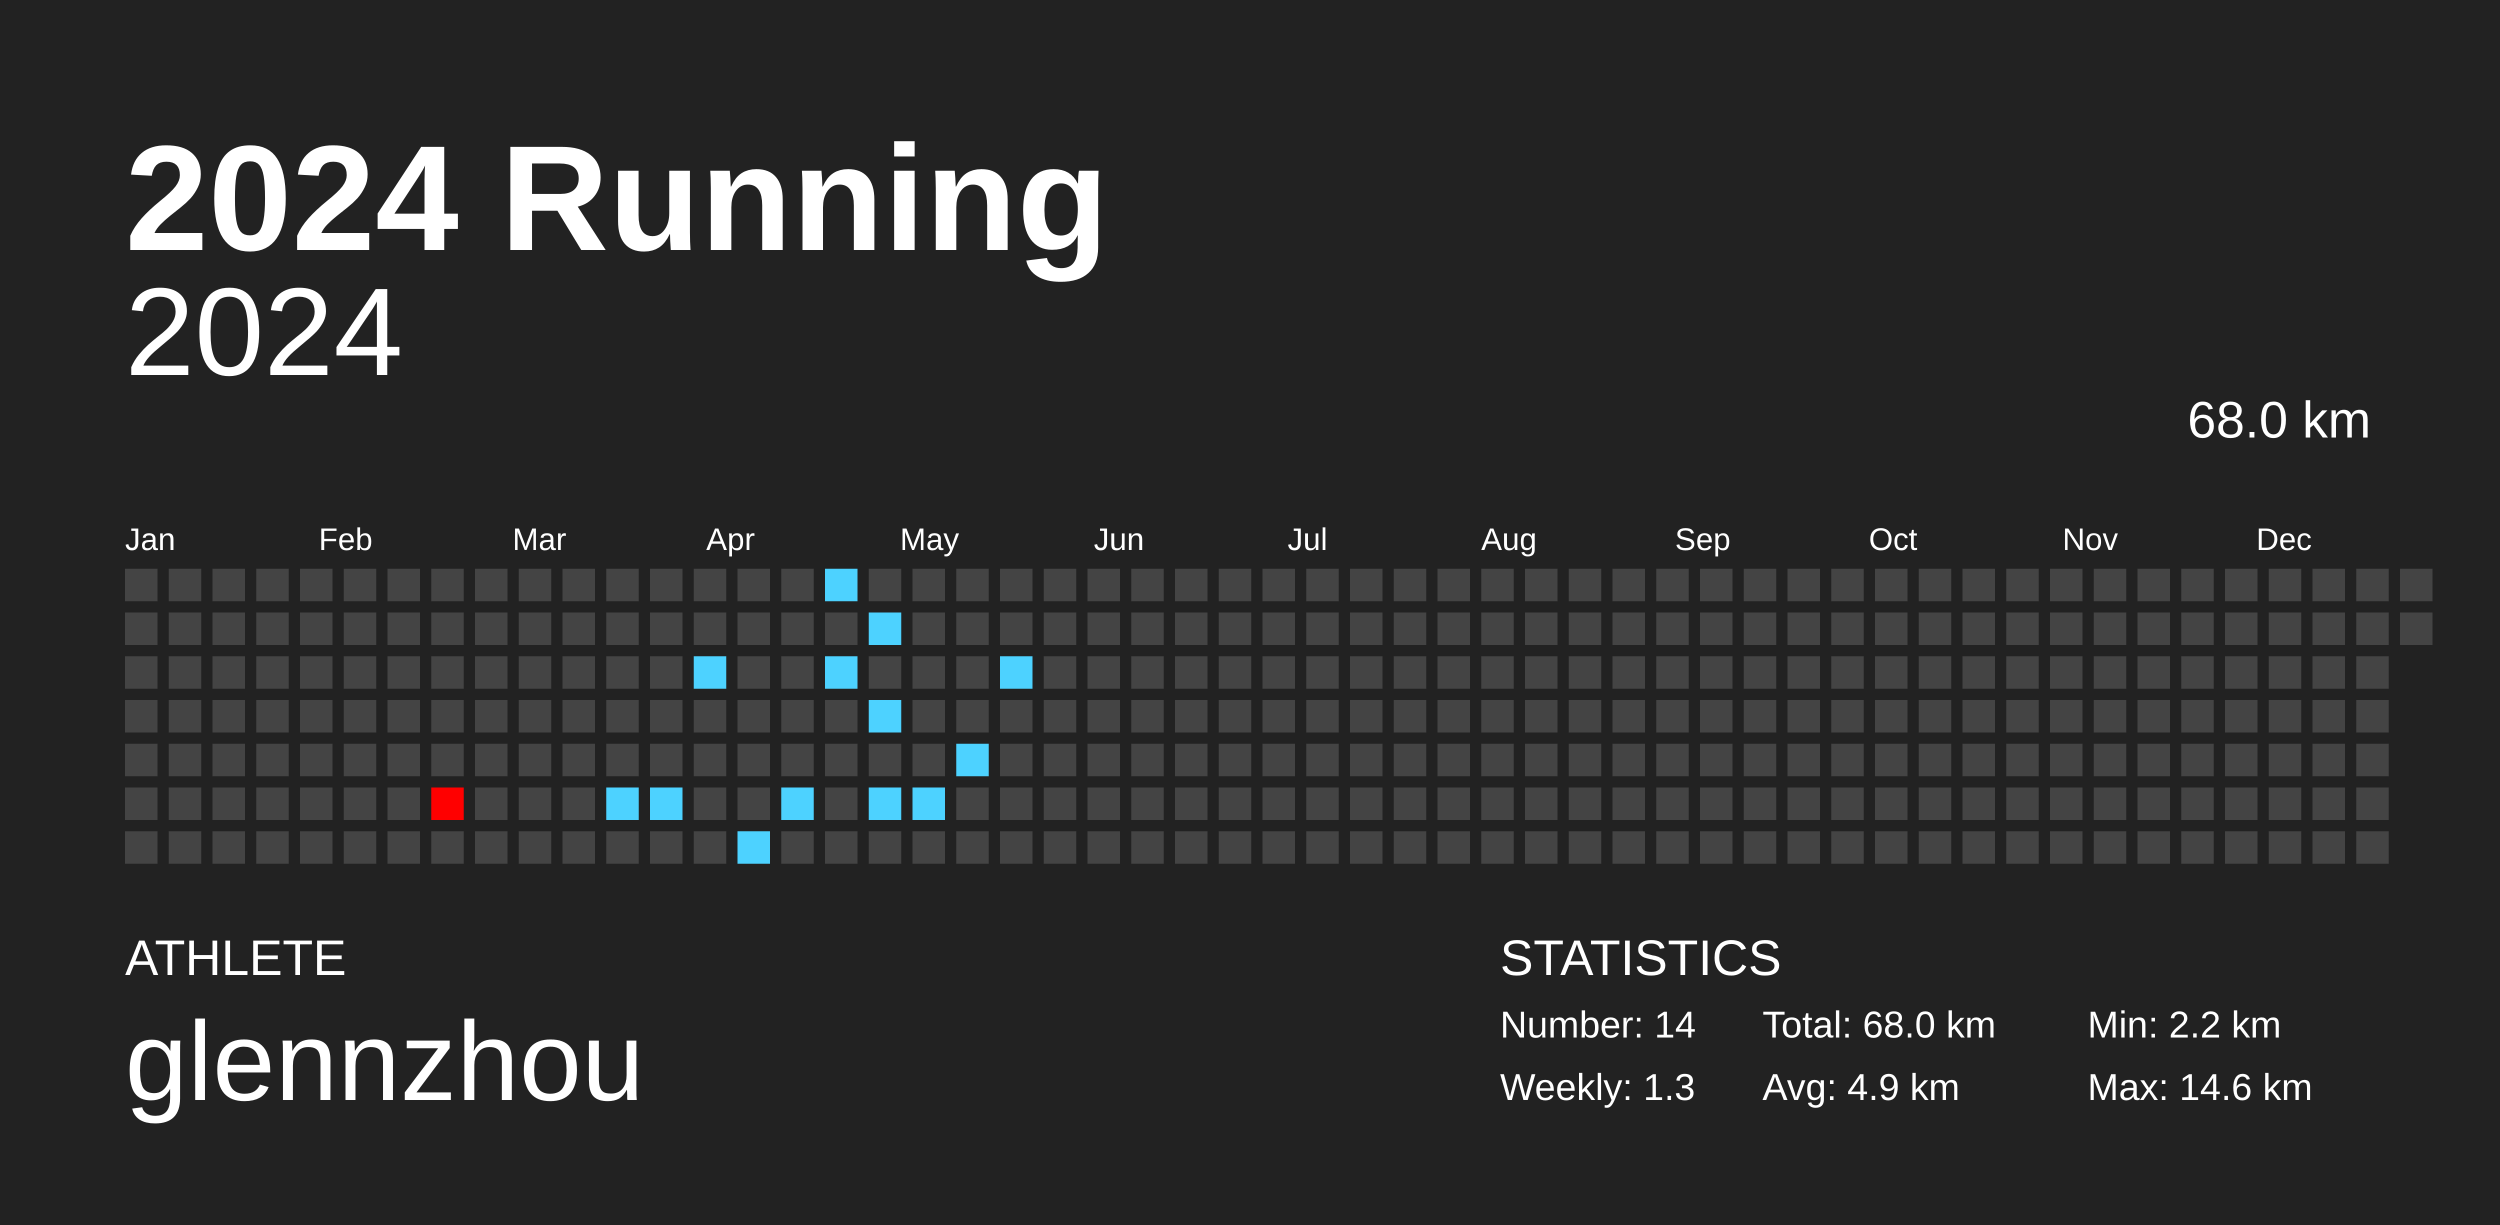
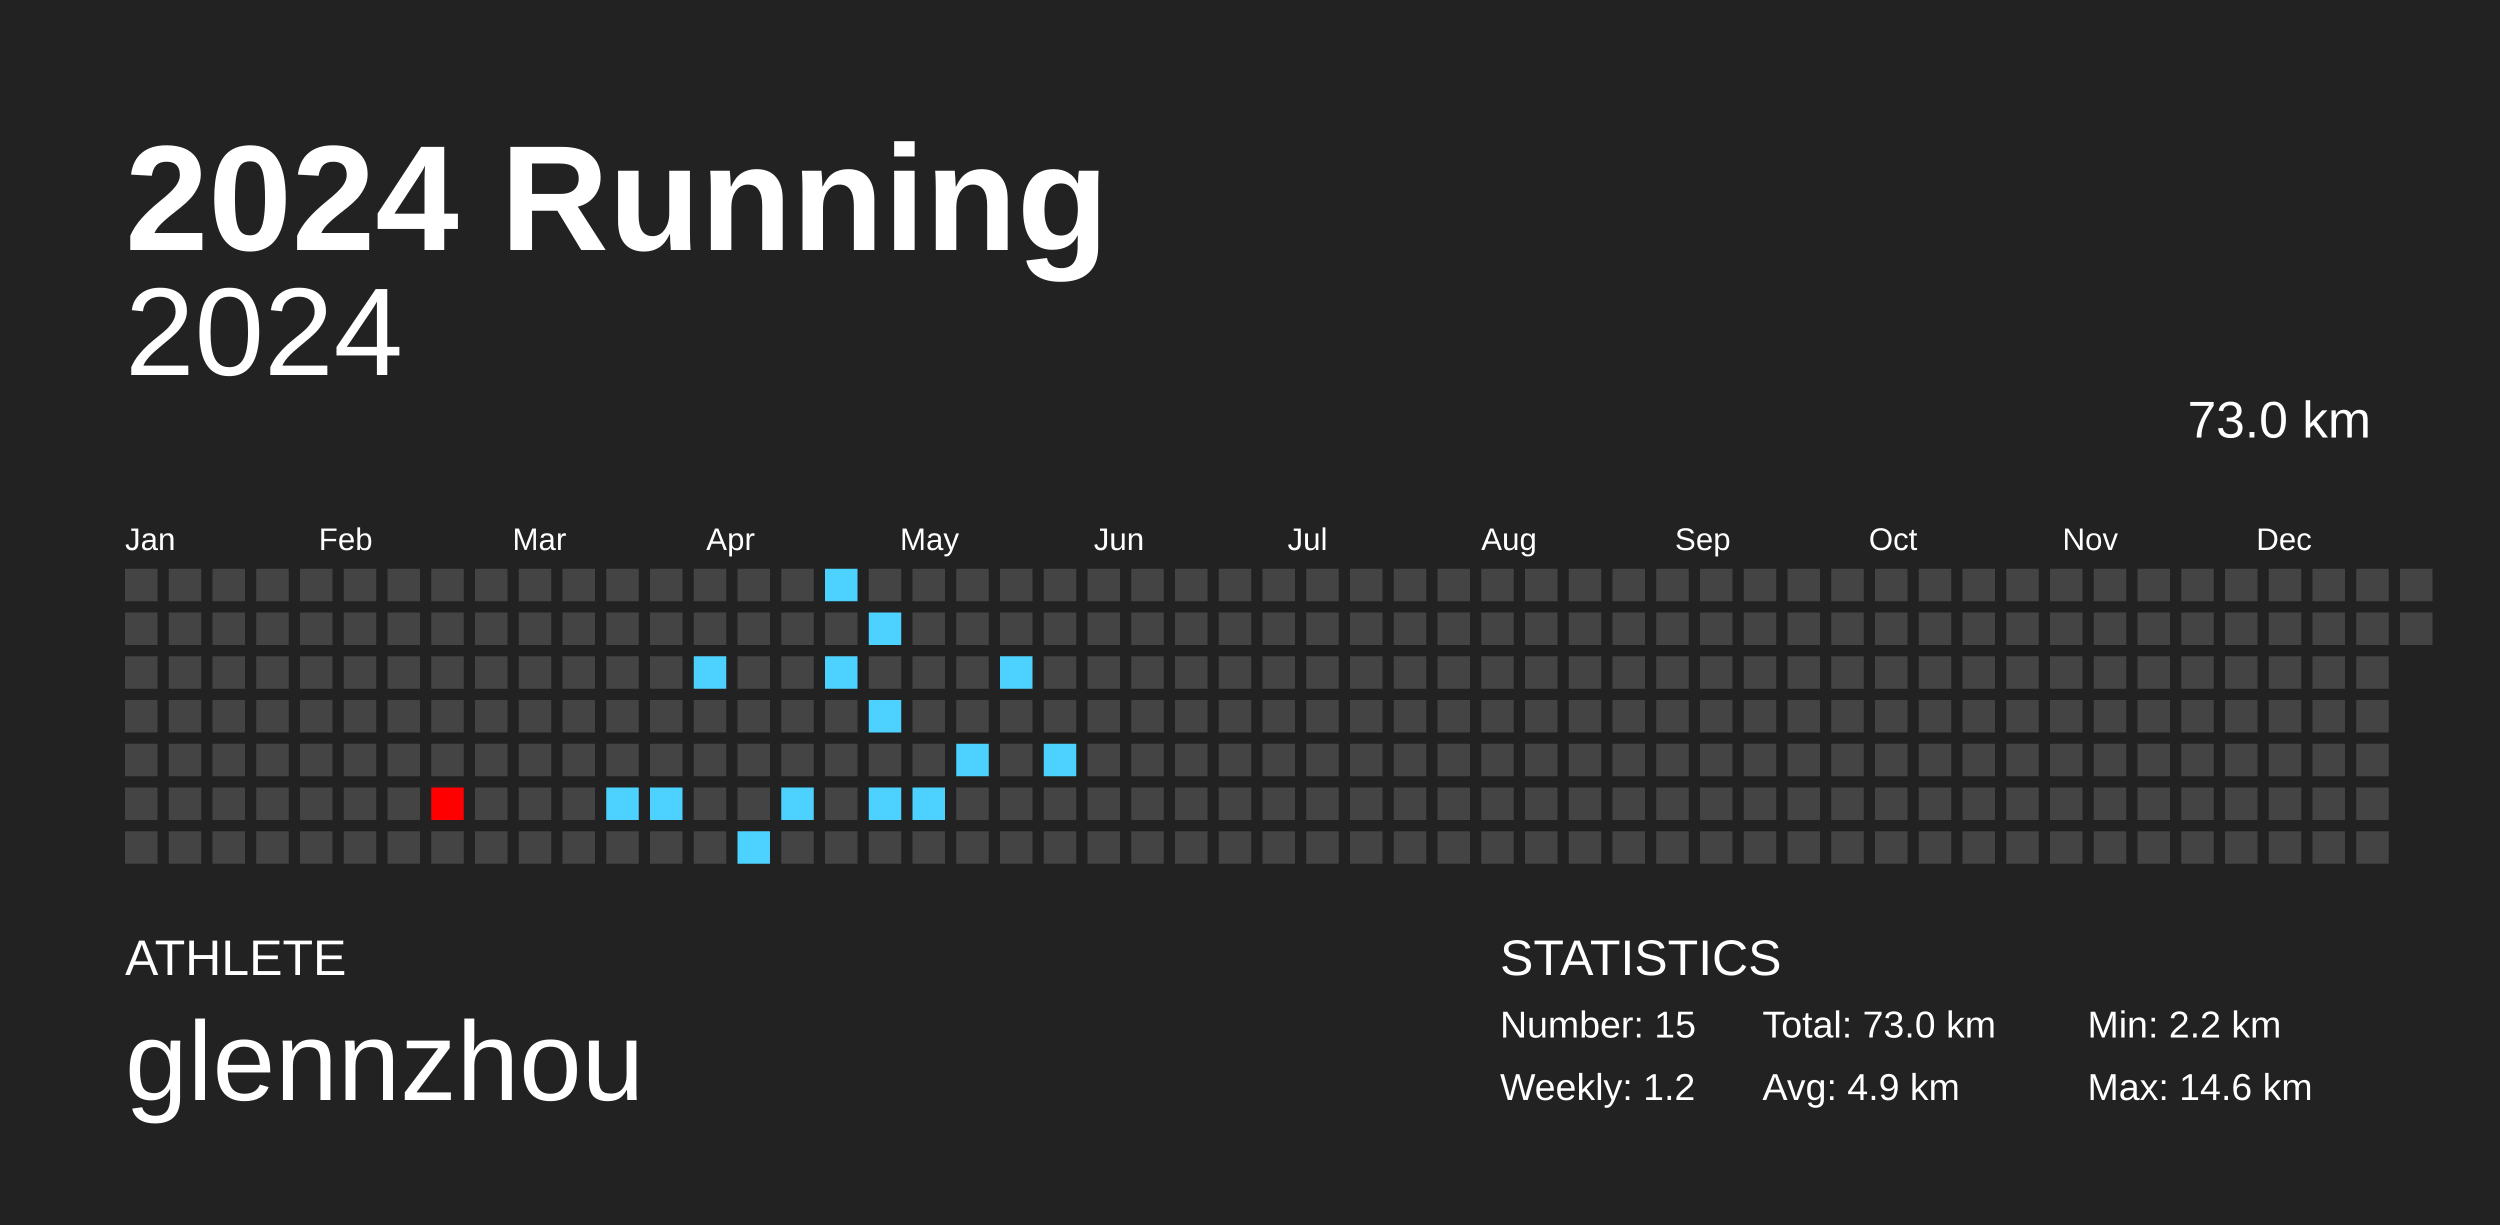
<svg xmlns="http://www.w3.org/2000/svg" baseProfile="full" height="98mm" version="1.1" viewBox="0,0,200,98" width="200mm">
  <defs />
  <rect fill="#222222" height="98" width="200" x="0" y="0" />
  <text fill="#FFFFFF" style="font-size:12px; font-family:Arial; font-weight:bold;" x="10" y="20">2024 Running</text>
  <text fill="#FFFFFF" style="font-size:4px; font-family:Arial" x="10" y="78">ATHLETE</text>
  <text fill="#FFFFFF" style="font-size:9px; font-family:Arial" x="10" y="88">glennzhou</text>
  <text fill="#FFFFFF" style="font-size:4px; font-family:Arial" x="120" y="78">STATISTICS</text>
-   <text fill="#FFFFFF" style="font-size:3px; font-family:Arial" x="120" y="83">Number: 14</text>
-   <text fill="#FFFFFF" style="font-size:3px; font-family:Arial" x="120" y="88">Weekly: 1.3</text>
-   <text fill="#FFFFFF" style="font-size:3px; font-family:Arial" x="141" y="83">Total: 68.0 km</text>
+   <text fill="#FFFFFF" style="font-size:3px; font-family:Arial" x="120" y="83">Number: 15</text>
+   <text fill="#FFFFFF" style="font-size:3px; font-family:Arial" x="120" y="88">Weekly: 1.2</text>
+   <text fill="#FFFFFF" style="font-size:3px; font-family:Arial" x="141" y="83">Total: 73.0 km</text>
  <text fill="#FFFFFF" style="font-size:3px; font-family:Arial" x="141" y="88">Avg: 4.9 km</text>
  <text fill="#FFFFFF" style="font-size:3px; font-family:Arial" x="167" y="83">Min: 2.2 km</text>
  <text fill="#FFFFFF" style="font-size:3px; font-family:Arial" x="167" y="88">Max: 14.6 km</text>
  <text alignment-baseline="hanging" fill="#FFFFFF" style="font-size:10.0px; font-family:Arial;" x="10" y="30">2024</text>
-   <text alignment-baseline="hanging" fill="#FFFFFF" style="font-size:4.125px; font-family:Arial;" x="175" y="35">68.0 km</text>
+   <text alignment-baseline="hanging" fill="#FFFFFF" style="font-size:4.125px; font-family:Arial;" x="175" y="35">73.0 km</text>
  <text fill="#FFFFFF" style="font-size:2.5px; font-family:Arial" x="10.0" y="44">Jan</text>
  <text fill="#FFFFFF" style="font-size:2.5px; font-family:Arial" x="25.5" y="44">Feb</text>
  <text fill="#FFFFFF" style="font-size:2.5px; font-family:Arial" x="41.0" y="44">Mar</text>
  <text fill="#FFFFFF" style="font-size:2.5px; font-family:Arial" x="56.5" y="44">Apr</text>
  <text fill="#FFFFFF" style="font-size:2.5px; font-family:Arial" x="72.0" y="44">May</text>
  <text fill="#FFFFFF" style="font-size:2.5px; font-family:Arial" x="87.5" y="44">Jun</text>
  <text fill="#FFFFFF" style="font-size:2.5px; font-family:Arial" x="103.0" y="44">Jul</text>
  <text fill="#FFFFFF" style="font-size:2.5px; font-family:Arial" x="118.5" y="44">Aug</text>
  <text fill="#FFFFFF" style="font-size:2.5px; font-family:Arial" x="134.0" y="44">Sep</text>
  <text fill="#FFFFFF" style="font-size:2.5px; font-family:Arial" x="149.5" y="44">Oct</text>
  <text fill="#FFFFFF" style="font-size:2.5px; font-family:Arial" x="165.0" y="44">Nov</text>
  <text fill="#FFFFFF" style="font-size:2.5px; font-family:Arial" x="180.5" y="44">Dec</text>
  <rect fill="#444444" height="2.6" width="2.6" x="10.0" y="45.5" />
  <rect fill="#444444" height="2.6" width="2.6" x="10.0" y="49.0" />
  <rect fill="#444444" height="2.6" width="2.6" x="10.0" y="52.5" />
  <rect fill="#444444" height="2.6" width="2.6" x="10.0" y="56.0" />
  <rect fill="#444444" height="2.6" width="2.6" x="10.0" y="59.5" />
  <rect fill="#444444" height="2.6" width="2.6" x="10.0" y="63.0" />
  <rect fill="#444444" height="2.6" width="2.6" x="10.0" y="66.5" />
  <rect fill="#444444" height="2.6" width="2.6" x="13.5" y="45.5" />
  <rect fill="#444444" height="2.6" width="2.6" x="13.5" y="49.0" />
  <rect fill="#444444" height="2.6" width="2.6" x="13.5" y="52.5" />
  <rect fill="#444444" height="2.6" width="2.6" x="13.5" y="56.0" />
  <rect fill="#444444" height="2.6" width="2.6" x="13.5" y="59.5" />
  <rect fill="#444444" height="2.6" width="2.6" x="13.5" y="63.0" />
  <rect fill="#444444" height="2.6" width="2.6" x="13.5" y="66.5" />
  <rect fill="#444444" height="2.6" width="2.6" x="17.0" y="45.5" />
  <rect fill="#444444" height="2.6" width="2.6" x="17.0" y="49.0" />
  <rect fill="#444444" height="2.6" width="2.6" x="17.0" y="52.5" />
  <rect fill="#444444" height="2.6" width="2.6" x="17.0" y="56.0" />
  <rect fill="#444444" height="2.6" width="2.6" x="17.0" y="59.5" />
  <rect fill="#444444" height="2.6" width="2.6" x="17.0" y="63.0" />
  <rect fill="#444444" height="2.6" width="2.6" x="17.0" y="66.5" />
  <rect fill="#444444" height="2.6" width="2.6" x="20.5" y="45.5" />
  <rect fill="#444444" height="2.6" width="2.6" x="20.5" y="49.0" />
  <rect fill="#444444" height="2.6" width="2.6" x="20.5" y="52.5" />
  <rect fill="#444444" height="2.6" width="2.6" x="20.5" y="56.0" />
  <rect fill="#444444" height="2.6" width="2.6" x="20.5" y="59.5" />
  <rect fill="#444444" height="2.6" width="2.6" x="20.5" y="63.0" />
  <rect fill="#444444" height="2.6" width="2.6" x="20.5" y="66.5" />
  <rect fill="#444444" height="2.6" width="2.6" x="24.0" y="45.5" />
  <rect fill="#444444" height="2.6" width="2.6" x="24.0" y="49.0" />
  <rect fill="#444444" height="2.6" width="2.6" x="24.0" y="52.5" />
  <rect fill="#444444" height="2.6" width="2.6" x="24.0" y="56.0" />
  <rect fill="#444444" height="2.6" width="2.6" x="24.0" y="59.5" />
  <rect fill="#444444" height="2.6" width="2.6" x="24.0" y="63.0" />
  <rect fill="#444444" height="2.6" width="2.6" x="24.0" y="66.5" />
  <rect fill="#444444" height="2.6" width="2.6" x="27.5" y="45.5" />
  <rect fill="#444444" height="2.6" width="2.6" x="27.5" y="49.0" />
  <rect fill="#444444" height="2.6" width="2.6" x="27.5" y="52.5" />
  <rect fill="#444444" height="2.6" width="2.6" x="27.5" y="56.0" />
  <rect fill="#444444" height="2.6" width="2.6" x="27.5" y="59.5" />
  <rect fill="#444444" height="2.6" width="2.6" x="27.5" y="63.0" />
  <rect fill="#444444" height="2.6" width="2.6" x="27.5" y="66.5" />
  <rect fill="#444444" height="2.6" width="2.6" x="31.0" y="45.5" />
  <rect fill="#444444" height="2.6" width="2.6" x="31.0" y="49.0" />
  <rect fill="#444444" height="2.6" width="2.6" x="31.0" y="52.5" />
  <rect fill="#444444" height="2.6" width="2.6" x="31.0" y="56.0" />
  <rect fill="#444444" height="2.6" width="2.6" x="31.0" y="59.5" />
  <rect fill="#444444" height="2.6" width="2.6" x="31.0" y="63.0" />
  <rect fill="#444444" height="2.6" width="2.6" x="31.0" y="66.5" />
  <rect fill="#444444" height="2.6" width="2.6" x="34.5" y="45.5" />
  <rect fill="#444444" height="2.6" width="2.6" x="34.5" y="49.0" />
  <rect fill="#444444" height="2.6" width="2.6" x="34.5" y="52.5" />
  <rect fill="#444444" height="2.6" width="2.6" x="34.5" y="56.0" />
  <rect fill="#444444" height="2.6" width="2.6" x="34.5" y="59.5" />
  <rect fill="#ff0000" height="2.6" width="2.6" x="34.5" y="63.0" />
  <rect fill="#444444" height="2.6" width="2.6" x="34.5" y="66.5" />
  <rect fill="#444444" height="2.6" width="2.6" x="38.0" y="45.5" />
  <rect fill="#444444" height="2.6" width="2.6" x="38.0" y="49.0" />
  <rect fill="#444444" height="2.6" width="2.6" x="38.0" y="52.5" />
  <rect fill="#444444" height="2.6" width="2.6" x="38.0" y="56.0" />
  <rect fill="#444444" height="2.6" width="2.6" x="38.0" y="59.5" />
  <rect fill="#444444" height="2.6" width="2.6" x="38.0" y="63.0" />
  <rect fill="#444444" height="2.6" width="2.6" x="38.0" y="66.5" />
  <rect fill="#444444" height="2.6" width="2.6" x="41.5" y="45.5" />
  <rect fill="#444444" height="2.6" width="2.6" x="41.5" y="49.0" />
  <rect fill="#444444" height="2.6" width="2.6" x="41.5" y="52.5" />
  <rect fill="#444444" height="2.6" width="2.6" x="41.5" y="56.0" />
  <rect fill="#444444" height="2.6" width="2.6" x="41.5" y="59.5" />
  <rect fill="#444444" height="2.6" width="2.6" x="41.5" y="63.0" />
  <rect fill="#444444" height="2.6" width="2.6" x="41.5" y="66.5" />
  <rect fill="#444444" height="2.6" width="2.6" x="45.0" y="45.5" />
  <rect fill="#444444" height="2.6" width="2.6" x="45.0" y="49.0" />
  <rect fill="#444444" height="2.6" width="2.6" x="45.0" y="52.5" />
  <rect fill="#444444" height="2.6" width="2.6" x="45.0" y="56.0" />
  <rect fill="#444444" height="2.6" width="2.6" x="45.0" y="59.5" />
  <rect fill="#444444" height="2.6" width="2.6" x="45.0" y="63.0" />
  <rect fill="#444444" height="2.6" width="2.6" x="45.0" y="66.5" />
  <rect fill="#444444" height="2.6" width="2.6" x="48.5" y="45.5" />
  <rect fill="#444444" height="2.6" width="2.6" x="48.5" y="49.0" />
  <rect fill="#444444" height="2.6" width="2.6" x="48.5" y="52.5" />
  <rect fill="#444444" height="2.6" width="2.6" x="48.5" y="56.0" />
  <rect fill="#444444" height="2.6" width="2.6" x="48.5" y="59.5" />
  <rect fill="#4dd2ff" height="2.6" width="2.6" x="48.5" y="63.0" />
  <rect fill="#444444" height="2.6" width="2.6" x="48.5" y="66.5" />
  <rect fill="#444444" height="2.6" width="2.6" x="52.0" y="45.5" />
  <rect fill="#444444" height="2.6" width="2.6" x="52.0" y="49.0" />
  <rect fill="#444444" height="2.6" width="2.6" x="52.0" y="52.5" />
  <rect fill="#444444" height="2.6" width="2.6" x="52.0" y="56.0" />
  <rect fill="#444444" height="2.6" width="2.6" x="52.0" y="59.5" />
  <rect fill="#4dd2ff" height="2.6" width="2.6" x="52.0" y="63.0" />
  <rect fill="#444444" height="2.6" width="2.6" x="52.0" y="66.5" />
  <rect fill="#444444" height="2.6" width="2.6" x="55.5" y="45.5" />
  <rect fill="#444444" height="2.6" width="2.6" x="55.5" y="49.0" />
  <rect fill="#4dd2ff" height="2.6" width="2.6" x="55.5" y="52.5" />
  <rect fill="#444444" height="2.6" width="2.6" x="55.5" y="56.0" />
  <rect fill="#444444" height="2.6" width="2.6" x="55.5" y="59.5" />
  <rect fill="#444444" height="2.6" width="2.6" x="55.5" y="63.0" />
  <rect fill="#444444" height="2.6" width="2.6" x="55.5" y="66.5" />
  <rect fill="#444444" height="2.6" width="2.6" x="59.0" y="45.5" />
  <rect fill="#444444" height="2.6" width="2.6" x="59.0" y="49.0" />
  <rect fill="#444444" height="2.6" width="2.6" x="59.0" y="52.5" />
  <rect fill="#444444" height="2.6" width="2.6" x="59.0" y="56.0" />
  <rect fill="#444444" height="2.6" width="2.6" x="59.0" y="59.5" />
  <rect fill="#444444" height="2.6" width="2.6" x="59.0" y="63.0" />
  <rect fill="#4dd2ff" height="2.6" width="2.6" x="59.0" y="66.5" />
  <rect fill="#444444" height="2.6" width="2.6" x="62.5" y="45.5" />
  <rect fill="#444444" height="2.6" width="2.6" x="62.5" y="49.0" />
  <rect fill="#444444" height="2.6" width="2.6" x="62.5" y="52.5" />
  <rect fill="#444444" height="2.6" width="2.6" x="62.5" y="56.0" />
  <rect fill="#444444" height="2.6" width="2.6" x="62.5" y="59.5" />
  <rect fill="#4dd2ff" height="2.6" width="2.6" x="62.5" y="63.0" />
  <rect fill="#444444" height="2.6" width="2.6" x="62.5" y="66.5" />
  <rect fill="#4dd2ff" height="2.6" width="2.6" x="66.0" y="45.5" />
  <rect fill="#444444" height="2.6" width="2.6" x="66.0" y="49.0" />
  <rect fill="#4dd2ff" height="2.6" width="2.6" x="66.0" y="52.5" />
  <rect fill="#444444" height="2.6" width="2.6" x="66.0" y="56.0" />
  <rect fill="#444444" height="2.6" width="2.6" x="66.0" y="59.5" />
  <rect fill="#444444" height="2.6" width="2.6" x="66.0" y="63.0" />
  <rect fill="#444444" height="2.6" width="2.6" x="66.0" y="66.5" />
  <rect fill="#444444" height="2.6" width="2.6" x="69.5" y="45.5" />
  <rect fill="#4dd2ff" height="2.6" width="2.6" x="69.5" y="49.0" />
  <rect fill="#444444" height="2.6" width="2.6" x="69.5" y="52.5" />
  <rect fill="#4dd2ff" height="2.6" width="2.6" x="69.5" y="56.0" />
  <rect fill="#444444" height="2.6" width="2.6" x="69.5" y="59.5" />
  <rect fill="#4dd2ff" height="2.6" width="2.6" x="69.5" y="63.0" />
  <rect fill="#444444" height="2.6" width="2.6" x="69.5" y="66.5" />
  <rect fill="#444444" height="2.6" width="2.6" x="73.0" y="45.5" />
  <rect fill="#444444" height="2.6" width="2.6" x="73.0" y="49.0" />
  <rect fill="#444444" height="2.6" width="2.6" x="73.0" y="52.5" />
  <rect fill="#444444" height="2.6" width="2.6" x="73.0" y="56.0" />
  <rect fill="#444444" height="2.6" width="2.6" x="73.0" y="59.5" />
  <rect fill="#4dd2ff" height="2.6" width="2.6" x="73.0" y="63.0" />
  <rect fill="#444444" height="2.6" width="2.6" x="73.0" y="66.5" />
  <rect fill="#444444" height="2.6" width="2.6" x="76.5" y="45.5" />
  <rect fill="#444444" height="2.6" width="2.6" x="76.5" y="49.0" />
  <rect fill="#444444" height="2.6" width="2.6" x="76.5" y="52.5" />
  <rect fill="#444444" height="2.6" width="2.6" x="76.5" y="56.0" />
  <rect fill="#4dd2ff" height="2.6" width="2.6" x="76.5" y="59.5" />
  <rect fill="#444444" height="2.6" width="2.6" x="76.5" y="63.0" />
  <rect fill="#444444" height="2.6" width="2.6" x="76.5" y="66.5" />
  <rect fill="#444444" height="2.6" width="2.6" x="80.0" y="45.5" />
  <rect fill="#444444" height="2.6" width="2.6" x="80.0" y="49.0" />
  <rect fill="#4dd2ff" height="2.6" width="2.6" x="80.0" y="52.5" />
  <rect fill="#444444" height="2.6" width="2.6" x="80.0" y="56.0" />
  <rect fill="#444444" height="2.6" width="2.6" x="80.0" y="59.5" />
  <rect fill="#444444" height="2.6" width="2.6" x="80.0" y="63.0" />
  <rect fill="#444444" height="2.6" width="2.6" x="80.0" y="66.5" />
  <rect fill="#444444" height="2.6" width="2.6" x="83.5" y="45.5" />
  <rect fill="#444444" height="2.6" width="2.6" x="83.5" y="49.0" />
  <rect fill="#444444" height="2.6" width="2.6" x="83.5" y="52.5" />
  <rect fill="#444444" height="2.6" width="2.6" x="83.5" y="56.0" />
-   <rect fill="#444444" height="2.6" width="2.6" x="83.5" y="59.5" />
+   <rect fill="#4dd2ff" height="2.6" width="2.6" x="83.5" y="59.5" />
  <rect fill="#444444" height="2.6" width="2.6" x="83.5" y="63.0" />
  <rect fill="#444444" height="2.6" width="2.6" x="83.5" y="66.5" />
  <rect fill="#444444" height="2.6" width="2.6" x="87.0" y="45.5" />
  <rect fill="#444444" height="2.6" width="2.6" x="87.0" y="49.0" />
  <rect fill="#444444" height="2.6" width="2.6" x="87.0" y="52.5" />
  <rect fill="#444444" height="2.6" width="2.6" x="87.0" y="56.0" />
  <rect fill="#444444" height="2.6" width="2.6" x="87.0" y="59.5" />
  <rect fill="#444444" height="2.6" width="2.6" x="87.0" y="63.0" />
  <rect fill="#444444" height="2.6" width="2.6" x="87.0" y="66.5" />
  <rect fill="#444444" height="2.6" width="2.6" x="90.5" y="45.5" />
  <rect fill="#444444" height="2.6" width="2.6" x="90.5" y="49.0" />
  <rect fill="#444444" height="2.6" width="2.6" x="90.5" y="52.5" />
  <rect fill="#444444" height="2.6" width="2.6" x="90.5" y="56.0" />
  <rect fill="#444444" height="2.6" width="2.6" x="90.5" y="59.5" />
  <rect fill="#444444" height="2.6" width="2.6" x="90.5" y="63.0" />
  <rect fill="#444444" height="2.6" width="2.6" x="90.5" y="66.5" />
  <rect fill="#444444" height="2.6" width="2.6" x="94.0" y="45.5" />
  <rect fill="#444444" height="2.6" width="2.6" x="94.0" y="49.0" />
  <rect fill="#444444" height="2.6" width="2.6" x="94.0" y="52.5" />
  <rect fill="#444444" height="2.6" width="2.6" x="94.0" y="56.0" />
  <rect fill="#444444" height="2.6" width="2.6" x="94.0" y="59.5" />
  <rect fill="#444444" height="2.6" width="2.6" x="94.0" y="63.0" />
  <rect fill="#444444" height="2.6" width="2.6" x="94.0" y="66.5" />
  <rect fill="#444444" height="2.6" width="2.6" x="97.5" y="45.5" />
  <rect fill="#444444" height="2.6" width="2.6" x="97.5" y="49.0" />
  <rect fill="#444444" height="2.6" width="2.6" x="97.5" y="52.5" />
  <rect fill="#444444" height="2.6" width="2.6" x="97.5" y="56.0" />
  <rect fill="#444444" height="2.6" width="2.6" x="97.5" y="59.5" />
  <rect fill="#444444" height="2.6" width="2.6" x="97.5" y="63.0" />
  <rect fill="#444444" height="2.6" width="2.6" x="97.5" y="66.5" />
  <rect fill="#444444" height="2.6" width="2.6" x="101.0" y="45.5" />
  <rect fill="#444444" height="2.6" width="2.6" x="101.0" y="49.0" />
  <rect fill="#444444" height="2.6" width="2.6" x="101.0" y="52.5" />
  <rect fill="#444444" height="2.6" width="2.6" x="101.0" y="56.0" />
  <rect fill="#444444" height="2.6" width="2.6" x="101.0" y="59.5" />
  <rect fill="#444444" height="2.6" width="2.6" x="101.0" y="63.0" />
  <rect fill="#444444" height="2.6" width="2.6" x="101.0" y="66.5" />
  <rect fill="#444444" height="2.6" width="2.6" x="104.5" y="45.5" />
  <rect fill="#444444" height="2.6" width="2.6" x="104.5" y="49.0" />
  <rect fill="#444444" height="2.6" width="2.6" x="104.5" y="52.5" />
  <rect fill="#444444" height="2.6" width="2.6" x="104.5" y="56.0" />
  <rect fill="#444444" height="2.6" width="2.6" x="104.5" y="59.5" />
  <rect fill="#444444" height="2.6" width="2.6" x="104.5" y="63.0" />
  <rect fill="#444444" height="2.6" width="2.6" x="104.5" y="66.5" />
  <rect fill="#444444" height="2.6" width="2.6" x="108.0" y="45.5" />
  <rect fill="#444444" height="2.6" width="2.6" x="108.0" y="49.0" />
  <rect fill="#444444" height="2.6" width="2.6" x="108.0" y="52.5" />
  <rect fill="#444444" height="2.6" width="2.6" x="108.0" y="56.0" />
  <rect fill="#444444" height="2.6" width="2.6" x="108.0" y="59.5" />
  <rect fill="#444444" height="2.6" width="2.6" x="108.0" y="63.0" />
  <rect fill="#444444" height="2.6" width="2.6" x="108.0" y="66.5" />
  <rect fill="#444444" height="2.6" width="2.6" x="111.5" y="45.5" />
  <rect fill="#444444" height="2.6" width="2.6" x="111.5" y="49.0" />
  <rect fill="#444444" height="2.6" width="2.6" x="111.5" y="52.5" />
  <rect fill="#444444" height="2.6" width="2.6" x="111.5" y="56.0" />
  <rect fill="#444444" height="2.6" width="2.6" x="111.5" y="59.5" />
  <rect fill="#444444" height="2.6" width="2.6" x="111.5" y="63.0" />
  <rect fill="#444444" height="2.6" width="2.6" x="111.5" y="66.5" />
  <rect fill="#444444" height="2.6" width="2.6" x="115.0" y="45.5" />
  <rect fill="#444444" height="2.6" width="2.6" x="115.0" y="49.0" />
  <rect fill="#444444" height="2.6" width="2.6" x="115.0" y="52.5" />
  <rect fill="#444444" height="2.6" width="2.6" x="115.0" y="56.0" />
  <rect fill="#444444" height="2.6" width="2.6" x="115.0" y="59.5" />
  <rect fill="#444444" height="2.6" width="2.6" x="115.0" y="63.0" />
  <rect fill="#444444" height="2.6" width="2.6" x="115.0" y="66.5" />
  <rect fill="#444444" height="2.6" width="2.6" x="118.5" y="45.5" />
  <rect fill="#444444" height="2.6" width="2.6" x="118.5" y="49.0" />
  <rect fill="#444444" height="2.6" width="2.6" x="118.5" y="52.5" />
  <rect fill="#444444" height="2.6" width="2.6" x="118.5" y="56.0" />
  <rect fill="#444444" height="2.6" width="2.6" x="118.5" y="59.5" />
  <rect fill="#444444" height="2.6" width="2.6" x="118.5" y="63.0" />
  <rect fill="#444444" height="2.6" width="2.6" x="118.5" y="66.5" />
  <rect fill="#444444" height="2.6" width="2.6" x="122.0" y="45.5" />
  <rect fill="#444444" height="2.6" width="2.6" x="122.0" y="49.0" />
  <rect fill="#444444" height="2.6" width="2.6" x="122.0" y="52.5" />
  <rect fill="#444444" height="2.6" width="2.6" x="122.0" y="56.0" />
  <rect fill="#444444" height="2.6" width="2.6" x="122.0" y="59.5" />
  <rect fill="#444444" height="2.6" width="2.6" x="122.0" y="63.0" />
  <rect fill="#444444" height="2.6" width="2.6" x="122.0" y="66.5" />
  <rect fill="#444444" height="2.6" width="2.6" x="125.5" y="45.5" />
  <rect fill="#444444" height="2.6" width="2.6" x="125.5" y="49.0" />
  <rect fill="#444444" height="2.6" width="2.6" x="125.5" y="52.5" />
  <rect fill="#444444" height="2.6" width="2.6" x="125.5" y="56.0" />
  <rect fill="#444444" height="2.6" width="2.6" x="125.5" y="59.5" />
  <rect fill="#444444" height="2.6" width="2.6" x="125.5" y="63.0" />
  <rect fill="#444444" height="2.6" width="2.6" x="125.5" y="66.5" />
  <rect fill="#444444" height="2.6" width="2.6" x="129.0" y="45.5" />
  <rect fill="#444444" height="2.6" width="2.6" x="129.0" y="49.0" />
  <rect fill="#444444" height="2.6" width="2.6" x="129.0" y="52.5" />
  <rect fill="#444444" height="2.6" width="2.6" x="129.0" y="56.0" />
  <rect fill="#444444" height="2.6" width="2.6" x="129.0" y="59.5" />
  <rect fill="#444444" height="2.6" width="2.6" x="129.0" y="63.0" />
  <rect fill="#444444" height="2.6" width="2.6" x="129.0" y="66.5" />
  <rect fill="#444444" height="2.6" width="2.6" x="132.5" y="45.5" />
  <rect fill="#444444" height="2.6" width="2.6" x="132.5" y="49.0" />
  <rect fill="#444444" height="2.6" width="2.6" x="132.5" y="52.5" />
  <rect fill="#444444" height="2.6" width="2.6" x="132.5" y="56.0" />
  <rect fill="#444444" height="2.6" width="2.6" x="132.5" y="59.5" />
  <rect fill="#444444" height="2.6" width="2.6" x="132.5" y="63.0" />
  <rect fill="#444444" height="2.6" width="2.6" x="132.5" y="66.5" />
  <rect fill="#444444" height="2.6" width="2.6" x="136.0" y="45.5" />
  <rect fill="#444444" height="2.6" width="2.6" x="136.0" y="49.0" />
  <rect fill="#444444" height="2.6" width="2.6" x="136.0" y="52.5" />
  <rect fill="#444444" height="2.6" width="2.6" x="136.0" y="56.0" />
  <rect fill="#444444" height="2.6" width="2.6" x="136.0" y="59.5" />
  <rect fill="#444444" height="2.6" width="2.6" x="136.0" y="63.0" />
  <rect fill="#444444" height="2.6" width="2.6" x="136.0" y="66.5" />
  <rect fill="#444444" height="2.6" width="2.6" x="139.5" y="45.5" />
  <rect fill="#444444" height="2.6" width="2.6" x="139.5" y="49.0" />
  <rect fill="#444444" height="2.6" width="2.6" x="139.5" y="52.5" />
  <rect fill="#444444" height="2.6" width="2.6" x="139.5" y="56.0" />
  <rect fill="#444444" height="2.6" width="2.6" x="139.5" y="59.5" />
  <rect fill="#444444" height="2.6" width="2.6" x="139.5" y="63.0" />
  <rect fill="#444444" height="2.6" width="2.6" x="139.5" y="66.5" />
  <rect fill="#444444" height="2.6" width="2.6" x="143.0" y="45.5" />
  <rect fill="#444444" height="2.6" width="2.6" x="143.0" y="49.0" />
  <rect fill="#444444" height="2.6" width="2.6" x="143.0" y="52.5" />
  <rect fill="#444444" height="2.6" width="2.6" x="143.0" y="56.0" />
  <rect fill="#444444" height="2.6" width="2.6" x="143.0" y="59.5" />
  <rect fill="#444444" height="2.6" width="2.6" x="143.0" y="63.0" />
  <rect fill="#444444" height="2.6" width="2.6" x="143.0" y="66.5" />
  <rect fill="#444444" height="2.6" width="2.6" x="146.5" y="45.5" />
  <rect fill="#444444" height="2.6" width="2.6" x="146.5" y="49.0" />
  <rect fill="#444444" height="2.6" width="2.6" x="146.5" y="52.5" />
  <rect fill="#444444" height="2.6" width="2.6" x="146.5" y="56.0" />
  <rect fill="#444444" height="2.6" width="2.6" x="146.5" y="59.5" />
  <rect fill="#444444" height="2.6" width="2.6" x="146.5" y="63.0" />
  <rect fill="#444444" height="2.6" width="2.6" x="146.5" y="66.5" />
  <rect fill="#444444" height="2.6" width="2.6" x="150.0" y="45.5" />
  <rect fill="#444444" height="2.6" width="2.6" x="150.0" y="49.0" />
  <rect fill="#444444" height="2.6" width="2.6" x="150.0" y="52.5" />
  <rect fill="#444444" height="2.6" width="2.6" x="150.0" y="56.0" />
  <rect fill="#444444" height="2.6" width="2.6" x="150.0" y="59.5" />
  <rect fill="#444444" height="2.6" width="2.6" x="150.0" y="63.0" />
  <rect fill="#444444" height="2.6" width="2.6" x="150.0" y="66.5" />
  <rect fill="#444444" height="2.6" width="2.6" x="153.5" y="45.5" />
  <rect fill="#444444" height="2.6" width="2.6" x="153.5" y="49.0" />
  <rect fill="#444444" height="2.6" width="2.6" x="153.5" y="52.5" />
  <rect fill="#444444" height="2.6" width="2.6" x="153.5" y="56.0" />
  <rect fill="#444444" height="2.6" width="2.6" x="153.5" y="59.5" />
  <rect fill="#444444" height="2.6" width="2.6" x="153.5" y="63.0" />
  <rect fill="#444444" height="2.6" width="2.6" x="153.5" y="66.5" />
  <rect fill="#444444" height="2.6" width="2.6" x="157.0" y="45.5" />
  <rect fill="#444444" height="2.6" width="2.6" x="157.0" y="49.0" />
  <rect fill="#444444" height="2.6" width="2.6" x="157.0" y="52.5" />
  <rect fill="#444444" height="2.6" width="2.6" x="157.0" y="56.0" />
  <rect fill="#444444" height="2.6" width="2.6" x="157.0" y="59.5" />
  <rect fill="#444444" height="2.6" width="2.6" x="157.0" y="63.0" />
  <rect fill="#444444" height="2.6" width="2.6" x="157.0" y="66.5" />
  <rect fill="#444444" height="2.6" width="2.6" x="160.5" y="45.5" />
  <rect fill="#444444" height="2.6" width="2.6" x="160.5" y="49.0" />
  <rect fill="#444444" height="2.6" width="2.6" x="160.5" y="52.5" />
  <rect fill="#444444" height="2.6" width="2.6" x="160.5" y="56.0" />
  <rect fill="#444444" height="2.6" width="2.6" x="160.5" y="59.5" />
  <rect fill="#444444" height="2.6" width="2.6" x="160.5" y="63.0" />
  <rect fill="#444444" height="2.6" width="2.6" x="160.5" y="66.5" />
  <rect fill="#444444" height="2.6" width="2.6" x="164.0" y="45.5" />
  <rect fill="#444444" height="2.6" width="2.6" x="164.0" y="49.0" />
  <rect fill="#444444" height="2.6" width="2.6" x="164.0" y="52.5" />
  <rect fill="#444444" height="2.6" width="2.6" x="164.0" y="56.0" />
  <rect fill="#444444" height="2.6" width="2.6" x="164.0" y="59.5" />
  <rect fill="#444444" height="2.6" width="2.6" x="164.0" y="63.0" />
  <rect fill="#444444" height="2.6" width="2.6" x="164.0" y="66.5" />
  <rect fill="#444444" height="2.6" width="2.6" x="167.5" y="45.5" />
  <rect fill="#444444" height="2.6" width="2.6" x="167.5" y="49.0" />
  <rect fill="#444444" height="2.6" width="2.6" x="167.5" y="52.5" />
  <rect fill="#444444" height="2.6" width="2.6" x="167.5" y="56.0" />
  <rect fill="#444444" height="2.6" width="2.6" x="167.5" y="59.5" />
  <rect fill="#444444" height="2.6" width="2.6" x="167.5" y="63.0" />
  <rect fill="#444444" height="2.6" width="2.6" x="167.5" y="66.5" />
  <rect fill="#444444" height="2.6" width="2.6" x="171.0" y="45.5" />
  <rect fill="#444444" height="2.6" width="2.6" x="171.0" y="49.0" />
  <rect fill="#444444" height="2.6" width="2.6" x="171.0" y="52.5" />
  <rect fill="#444444" height="2.6" width="2.6" x="171.0" y="56.0" />
  <rect fill="#444444" height="2.6" width="2.6" x="171.0" y="59.5" />
  <rect fill="#444444" height="2.6" width="2.6" x="171.0" y="63.0" />
  <rect fill="#444444" height="2.6" width="2.6" x="171.0" y="66.5" />
  <rect fill="#444444" height="2.6" width="2.6" x="174.5" y="45.5" />
  <rect fill="#444444" height="2.6" width="2.6" x="174.5" y="49.0" />
  <rect fill="#444444" height="2.6" width="2.6" x="174.5" y="52.5" />
  <rect fill="#444444" height="2.6" width="2.6" x="174.5" y="56.0" />
  <rect fill="#444444" height="2.6" width="2.6" x="174.5" y="59.5" />
  <rect fill="#444444" height="2.6" width="2.6" x="174.5" y="63.0" />
  <rect fill="#444444" height="2.6" width="2.6" x="174.5" y="66.5" />
  <rect fill="#444444" height="2.6" width="2.6" x="178.0" y="45.5" />
  <rect fill="#444444" height="2.6" width="2.6" x="178.0" y="49.0" />
  <rect fill="#444444" height="2.6" width="2.6" x="178.0" y="52.5" />
  <rect fill="#444444" height="2.6" width="2.6" x="178.0" y="56.0" />
  <rect fill="#444444" height="2.6" width="2.6" x="178.0" y="59.5" />
  <rect fill="#444444" height="2.6" width="2.6" x="178.0" y="63.0" />
  <rect fill="#444444" height="2.6" width="2.6" x="178.0" y="66.5" />
  <rect fill="#444444" height="2.6" width="2.6" x="181.5" y="45.5" />
  <rect fill="#444444" height="2.6" width="2.6" x="181.5" y="49.0" />
  <rect fill="#444444" height="2.6" width="2.6" x="181.5" y="52.5" />
  <rect fill="#444444" height="2.6" width="2.6" x="181.5" y="56.0" />
  <rect fill="#444444" height="2.6" width="2.6" x="181.5" y="59.5" />
  <rect fill="#444444" height="2.6" width="2.6" x="181.5" y="63.0" />
  <rect fill="#444444" height="2.6" width="2.6" x="181.5" y="66.5" />
  <rect fill="#444444" height="2.6" width="2.6" x="185.0" y="45.5" />
  <rect fill="#444444" height="2.6" width="2.6" x="185.0" y="49.0" />
  <rect fill="#444444" height="2.6" width="2.6" x="185.0" y="52.5" />
  <rect fill="#444444" height="2.6" width="2.6" x="185.0" y="56.0" />
  <rect fill="#444444" height="2.6" width="2.6" x="185.0" y="59.5" />
  <rect fill="#444444" height="2.6" width="2.6" x="185.0" y="63.0" />
  <rect fill="#444444" height="2.6" width="2.6" x="185.0" y="66.5" />
  <rect fill="#444444" height="2.6" width="2.6" x="188.5" y="45.5" />
  <rect fill="#444444" height="2.6" width="2.6" x="188.5" y="49.0" />
  <rect fill="#444444" height="2.6" width="2.6" x="188.5" y="52.5" />
  <rect fill="#444444" height="2.6" width="2.6" x="188.5" y="56.0" />
  <rect fill="#444444" height="2.6" width="2.6" x="188.5" y="59.5" />
  <rect fill="#444444" height="2.6" width="2.6" x="188.5" y="63.0" />
  <rect fill="#444444" height="2.6" width="2.6" x="188.5" y="66.5" />
  <rect fill="#444444" height="2.6" width="2.6" x="192.0" y="45.5" />
  <rect fill="#444444" height="2.6" width="2.6" x="192.0" y="49.0" />
</svg>
